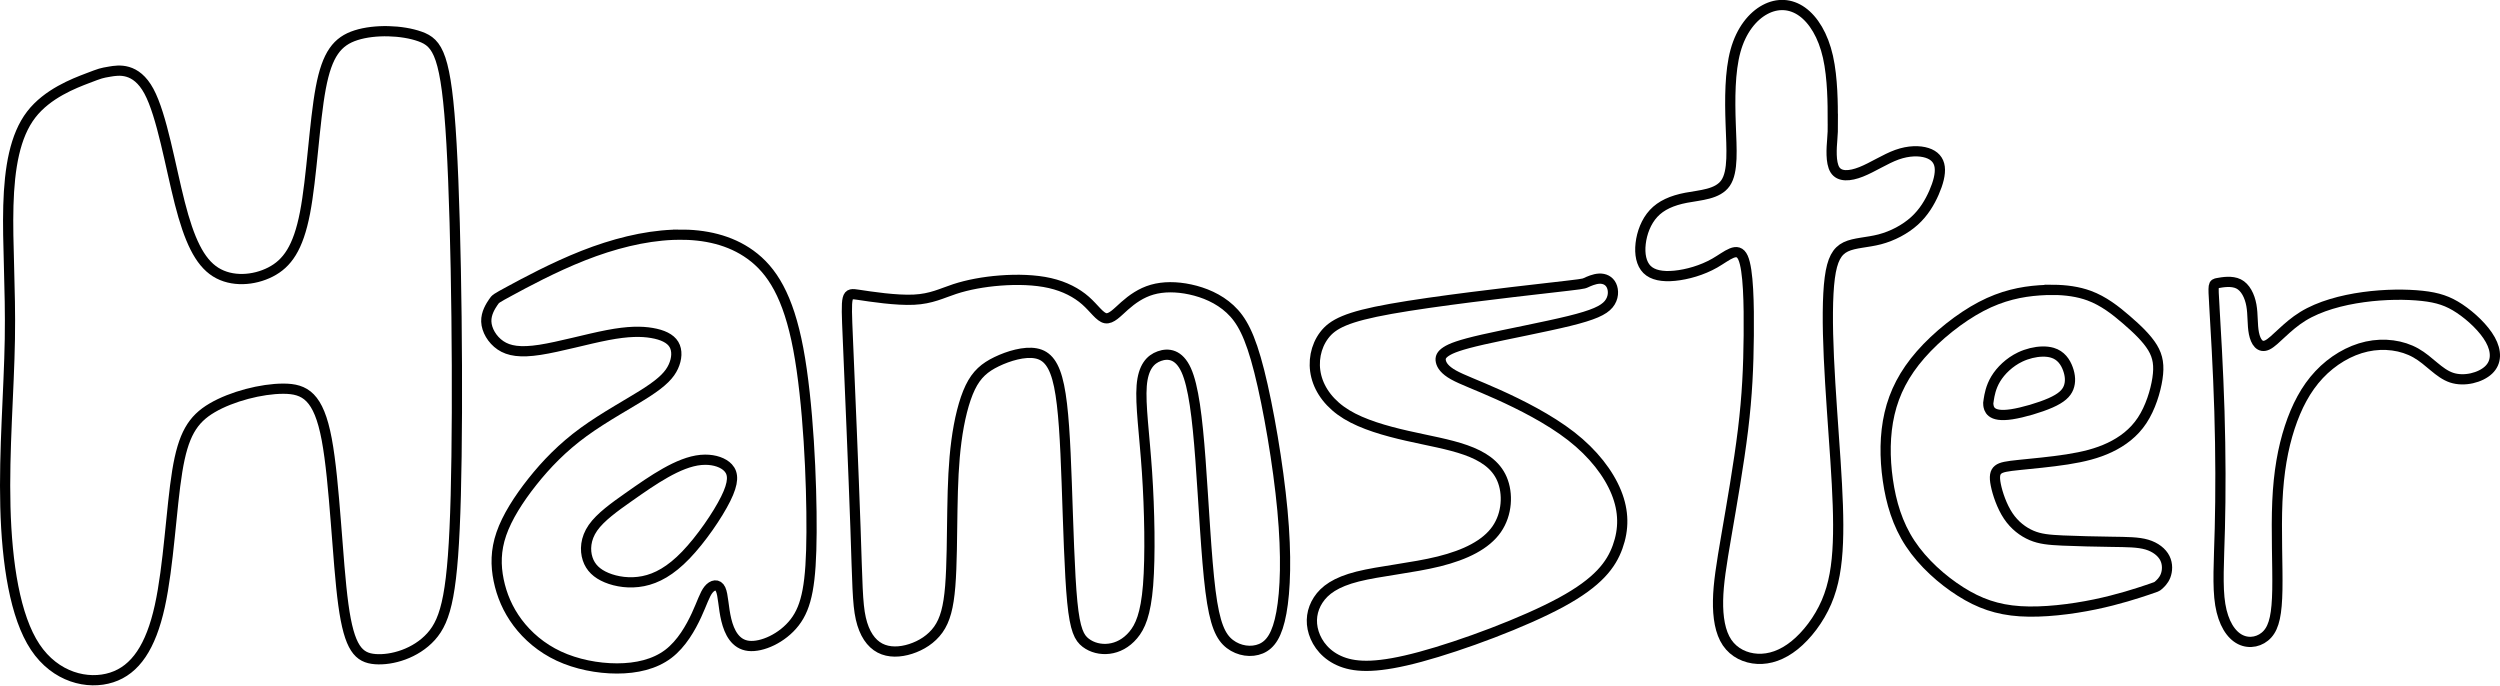
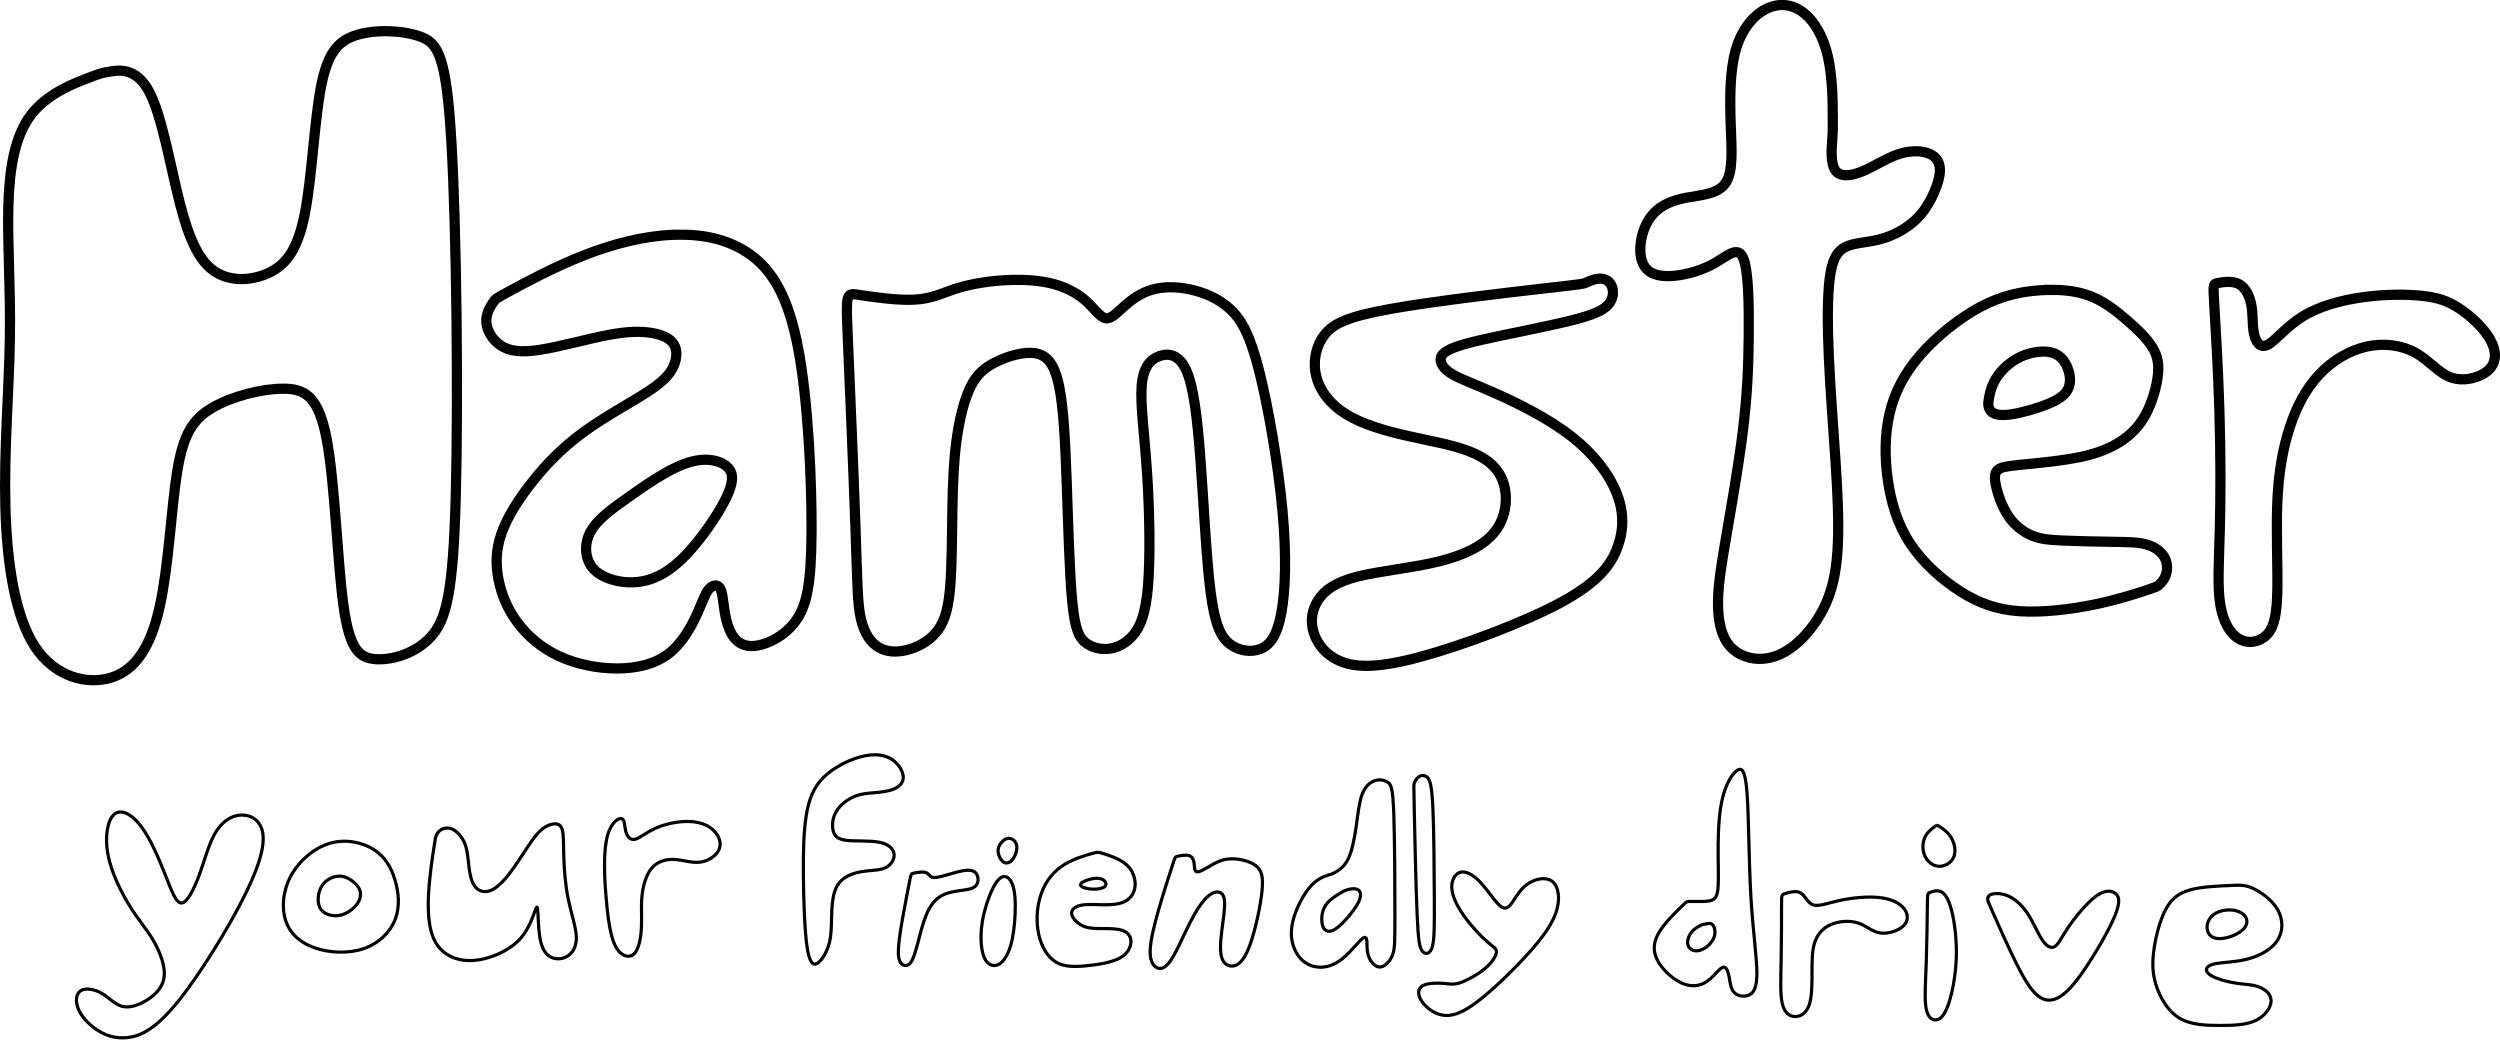
- <svg xmlns="http://www.w3.org/2000/svg" width="207.274mm" height="56.821mm" viewBox="0 0 207.274 56.821" version="1.1" id="svg5">
+ <svg xmlns="http://www.w3.org/2000/svg" width="207.274mm" height="86.178mm" viewBox="0 0 207.274 86.178" version="1.1" id="svg5">
  <defs id="defs2">
    </defs>
  <g id="layer1" transform="translate(-1.850558,-1.050849)">
    <path style="fill:none;stroke:#000000;stroke-width:0.847px;stroke-linecap:butt;stroke-linejoin:miter;stroke-opacity:1" d="M 9.112,7.537 C 8,7.96 5.775,8.808 4.433,10.556 c -1.342,1.748 -1.801,4.397 -1.889,7.539 -0.088,3.143 0.194,6.78 0.124,11.07 -0.071,4.29 -0.494,9.234 -0.371,13.913 0.124,4.679 0.795,9.093 2.472,11.617 1.678,2.524 4.361,3.16 6.338,2.524 1.977,-0.636 3.248,-2.542 3.99,-5.897 0.742,-3.354 0.953,-8.156 1.448,-11.194 0.494,-3.037 1.271,-4.308 2.896,-5.262 1.625,-0.954 4.096,-1.589 5.898,-1.589 1.801,3.65e-4 2.931,0.636 3.601,4.203 0.67,3.567 0.882,10.064 1.377,13.701 0.495,3.637 1.272,4.414 2.649,4.519 1.377,0.105 3.354,-0.46 4.625,-1.872 1.271,-1.412 1.836,-3.672 2.048,-11.688 C 39.85,34.127 39.709,20.355 39.285,12.976 38.862,5.596 38.156,4.607 36.673,4.077 35.19,3.547 32.93,3.476 31.376,3.97 29.822,4.465 28.974,5.524 28.445,8.349 27.915,11.175 27.703,15.765 27.138,18.696 c -0.565,2.931 -1.483,4.202 -2.86,4.908 -1.377,0.706 -3.213,0.847 -4.555,4.12e-4 -1.342,-0.847 -2.189,-2.683 -2.966,-5.72 C 15.98,14.847 15.274,10.61 14.197,8.614 13.12,6.619 11.673,6.866 10.948,6.989 10.224,7.113 10.224,7.113 9.112,7.537 Z" id="path933" />
    <path id="path937" style="fill:none;stroke:#000000;stroke-width:0.847px;stroke-linecap:butt;stroke-linejoin:miter;stroke-opacity:1" d="m 58.074,20.507 c -0.149,0.002 -0.299,0.005 -0.449,0.012 -2.397,0.1 -4.943,0.749 -7.415,1.723 -2.472,0.974 -4.869,2.272 -6.068,2.921 -1.199,0.649 -1.199,0.649 -1.399,0.948 -0.2,0.3 -0.6,0.899 -0.574,1.599 0.025,0.7 0.476,1.497 1.175,1.971 0.699,0.474 1.648,0.624 3.271,0.374 1.623,-0.25 3.92,-0.899 5.618,-1.223 1.698,-0.325 2.796,-0.324 3.67,-0.174 0.874,0.15 1.523,0.449 1.822,0.948 0.299,0.5 0.25,1.198 -0.05,1.847 -0.3,0.649 -0.848,1.248 -2.196,2.122 -1.348,0.874 -3.496,2.024 -5.244,3.297 -1.748,1.274 -3.097,2.672 -4.246,4.12 -1.149,1.448 -2.098,2.946 -2.572,4.32 -0.474,1.374 -0.473,2.621 -0.223,3.845 0.25,1.224 0.748,2.422 1.572,3.521 0.824,1.099 1.973,2.097 3.421,2.771 1.448,0.674 3.195,1.023 4.818,1.023 1.623,-1.7e-4 3.122,-0.35 4.246,-1.198 1.123,-0.849 1.871,-2.196 2.345,-3.219 0.474,-1.024 0.675,-1.724 1,-2.124 0.325,-0.4 0.774,-0.5 0.998,-0.025 0.224,0.475 0.225,1.524 0.475,2.547 0.25,1.024 0.749,2.023 1.847,2.147 1.099,0.124 2.797,-0.625 3.82,-1.948 1.023,-1.323 1.374,-3.22 1.399,-7.465 0.025,-4.245 -0.275,-10.835 -1.099,-15.205 -0.824,-4.369 -2.172,-6.517 -3.969,-7.816 -1.685,-1.218 -3.765,-1.688 -5.993,-1.66 z m 2.235,18.659 c 0.801,-0.004 1.519,0.241 1.912,0.667 0.449,0.487 0.474,1.21 -0.2,2.571 -0.674,1.36 -2.048,3.359 -3.309,4.669 -1.261,1.311 -2.409,1.935 -3.532,2.16 -1.123,0.225 -2.222,0.049 -3.034,-0.288 -0.812,-0.337 -1.336,-0.835 -1.574,-1.559 -0.238,-0.724 -0.187,-1.673 0.437,-2.572 0.624,-0.899 1.823,-1.749 2.921,-2.523 1.099,-0.774 2.098,-1.472 3.097,-2.034 0.999,-0.562 1.998,-0.987 2.935,-1.074 0.117,-0.011 0.233,-0.016 0.348,-0.017 z" />
    <path style="fill:none;stroke:#000000;stroke-width:0.847px;stroke-linecap:butt;stroke-linejoin:miter;stroke-opacity:1" d="m 72.142,29.059 c 0.159,3.726 0.477,11.176 0.636,15.749 0.159,4.573 0.159,6.268 0.442,7.521 0.283,1.254 0.848,2.066 1.589,2.454 0.742,0.388 1.66,0.353 2.542,0.07 0.882,-0.283 1.73,-0.812 2.295,-1.606 0.565,-0.794 0.847,-1.853 0.989,-3.601 0.141,-1.748 0.141,-4.184 0.177,-6.321 0.035,-2.136 0.106,-3.972 0.335,-5.703 0.229,-1.73 0.618,-3.355 1.148,-4.45 0.53,-1.095 1.201,-1.66 2.19,-2.137 0.989,-0.477 2.295,-0.865 3.249,-0.688 0.954,0.177 1.554,0.919 1.924,2.702 0.37,1.783 0.512,4.608 0.635,8.051 0.124,3.443 0.23,7.504 0.459,9.852 0.23,2.348 0.583,2.984 1.113,3.39 0.53,0.406 1.236,0.582 1.942,0.494 0.706,-0.088 1.412,-0.442 1.994,-1.13 0.582,-0.688 1.041,-1.712 1.236,-4.131 0.194,-2.419 0.124,-6.232 -0.088,-9.375 -0.212,-3.143 -0.565,-5.614 -0.441,-7.169 0.124,-1.554 0.724,-2.19 1.466,-2.455 0.742,-0.265 1.625,-0.159 2.225,1.166 0.6,1.325 0.918,3.867 1.182,7.416 0.265,3.549 0.477,8.104 0.83,10.893 0.353,2.79 0.848,3.814 1.607,4.396 0.759,0.582 1.783,0.723 2.577,0.388 0.794,-0.335 1.359,-1.148 1.694,-2.983 0.336,-1.836 0.441,-4.696 0.088,-8.492 -0.353,-3.796 -1.165,-8.527 -1.924,-11.529 -0.759,-3.001 -1.465,-4.273 -2.418,-5.156 -0.953,-0.883 -2.154,-1.377 -3.301,-1.625 -1.148,-0.247 -2.242,-0.247 -3.161,0.017 -0.918,0.265 -1.66,0.794 -2.278,1.342 -0.618,0.547 -1.112,1.112 -1.589,1.025 -0.476,-0.088 -0.935,-0.829 -1.659,-1.465 -0.724,-0.636 -1.712,-1.165 -2.948,-1.448 -1.236,-0.283 -2.719,-0.318 -4.114,-0.212 -1.395,0.106 -2.701,0.353 -3.779,0.706 -1.077,0.353 -1.925,0.812 -3.39,0.883 -1.465,0.071 -3.548,-0.247 -4.591,-0.406 -1.042,-0.159 -1.042,-0.159 -0.883,3.567 z" id="path1059" />
    <path style="fill:none;stroke:#000000;stroke-width:0.847px;stroke-linecap:butt;stroke-linejoin:miter;stroke-opacity:1" d="m 130.035,24.945 c -3.072,0.353 -9.216,1.059 -12.871,1.713 -3.655,0.653 -4.82,1.253 -5.527,2.19 -0.706,0.936 -0.954,2.207 -0.653,3.408 0.301,1.201 1.148,2.331 2.508,3.16 1.36,0.829 3.231,1.359 5.014,1.765 1.783,0.406 3.478,0.689 4.873,1.183 1.395,0.495 2.489,1.201 3.001,2.4 0.512,1.199 0.441,2.897 -0.442,4.168 -0.883,1.271 -2.577,2.118 -4.784,2.666 -2.207,0.547 -4.926,0.795 -6.744,1.254 -1.819,0.459 -2.737,1.13 -3.267,1.942 -0.53,0.813 -0.671,1.766 -0.37,2.719 0.301,0.954 1.042,1.907 2.313,2.401 1.271,0.494 3.072,0.529 6.532,-0.407 3.46,-0.936 8.58,-2.843 11.67,-4.52 3.089,-1.677 4.149,-3.125 4.678,-4.59 0.53,-1.465 0.53,-2.948 -0.106,-4.519 -0.635,-1.571 -1.906,-3.231 -3.742,-4.661 -1.836,-1.43 -4.237,-2.631 -6.038,-3.443 -1.801,-0.812 -3.001,-1.236 -3.725,-1.642 -0.724,-0.406 -0.971,-0.794 -1.042,-1.112 -0.071,-0.318 0.035,-0.565 0.441,-0.83 0.406,-0.265 1.113,-0.548 3.055,-0.989 1.942,-0.441 5.12,-1.042 7.133,-1.536 2.013,-0.494 2.86,-0.883 3.284,-1.394 0.424,-0.512 0.424,-1.147 0.23,-1.553 -0.194,-0.406 -0.582,-0.583 -1.006,-0.565 -0.424,0.017 -0.883,0.229 -1.113,0.335 -0.23,0.106 -0.23,0.106 -3.302,0.459 z" id="path1063" />
    <path style="fill:none;stroke:#000000;stroke-width:0.847px;stroke-linecap:butt;stroke-linejoin:miter;stroke-opacity:1" d="m 153.805,10.906 c 0,-1.123 0,-3.37 -0.399,-5.143 -0.399,-1.773 -1.198,-3.071 -2.147,-3.746 -0.949,-0.675 -2.047,-0.725 -3.071,-0.175 -1.024,0.549 -1.973,1.698 -2.447,3.421 -0.474,1.723 -0.474,4.02 -0.399,6.093 0.075,2.072 0.225,3.92 -0.424,4.868 -0.649,0.948 -2.097,0.998 -3.271,1.223 -1.174,0.225 -2.073,0.624 -2.697,1.299 -0.625,0.674 -0.974,1.623 -1.074,2.497 -0.1,0.874 0.05,1.673 0.525,2.147 0.475,0.474 1.274,0.624 2.297,0.524 1.024,-0.1 2.272,-0.45 3.32,-1.049 1.048,-0.599 1.897,-1.448 2.347,-0.449 0.449,0.999 0.499,3.846 0.474,6.442 -0.025,2.597 -0.125,4.944 -0.474,7.815 -0.35,2.871 -0.949,6.267 -1.373,8.739 -0.424,2.472 -0.674,4.02 -0.699,5.418 -0.025,1.398 0.175,2.647 0.75,3.496 0.575,0.849 1.524,1.298 2.522,1.348 0.998,0.05 2.047,-0.3 3.071,-1.124 1.023,-0.824 2.022,-2.122 2.646,-3.57 0.624,-1.448 0.874,-3.046 0.949,-4.943 0.075,-1.898 -0.025,-4.095 -0.2,-6.766 -0.175,-2.672 -0.424,-5.818 -0.549,-8.564 -0.125,-2.747 -0.125,-5.094 0.075,-6.617 0.2,-1.523 0.599,-2.222 1.324,-2.572 0.725,-0.35 1.773,-0.35 2.822,-0.624 1.048,-0.275 2.097,-0.824 2.871,-1.523 0.774,-0.699 1.273,-1.548 1.623,-2.347 0.35,-0.799 0.549,-1.548 0.475,-2.122 -0.074,-0.574 -0.424,-0.974 -1.048,-1.174 -0.624,-0.2 -1.523,-0.2 -2.497,0.149 -0.974,0.35 -2.023,1.049 -2.971,1.423 -0.949,0.375 -1.797,0.425 -2.172,-0.174 -0.375,-0.599 -0.275,-1.847 -0.225,-2.472 0.05,-0.625 0.05,-0.625 0.05,-1.748 z" id="path1067" />
    <path id="path1071" style="fill:none;stroke:#000000;stroke-width:0.847px;stroke-linecap:butt;stroke-linejoin:miter;stroke-opacity:1" d="m 172.05,25.084 c -0.362,-0.002 -0.732,0.012 -1.107,0.038 -1.501,0.106 -3.09,0.424 -4.838,1.342 -1.748,0.918 -3.654,2.435 -5.014,3.989 -1.36,1.554 -2.173,3.143 -2.579,4.891 -0.406,1.748 -0.406,3.656 -0.141,5.51 0.265,1.854 0.794,3.654 1.854,5.26 1.06,1.607 2.65,3.02 4.186,3.991 1.536,0.971 3.019,1.5 4.926,1.624 1.907,0.123 4.236,-0.16 6.195,-0.566 1.96,-0.406 3.549,-0.935 4.343,-1.2 0.794,-0.265 0.794,-0.265 0.935,-0.389 0.141,-0.124 0.424,-0.371 0.583,-0.776 0.159,-0.406 0.195,-0.97 -0.051,-1.465 -0.247,-0.494 -0.777,-0.918 -1.501,-1.131 -0.724,-0.212 -1.642,-0.212 -2.913,-0.23 -1.271,-0.018 -2.895,-0.053 -4.06,-0.106 -1.165,-0.053 -1.871,-0.122 -2.577,-0.422 -0.706,-0.3 -1.413,-0.829 -1.943,-1.624 -0.53,-0.794 -0.883,-1.854 -1.025,-2.561 -0.142,-0.706 -0.072,-1.059 0.194,-1.271 0.265,-0.212 0.726,-0.283 1.75,-0.389 1.024,-0.106 2.613,-0.248 3.972,-0.46 1.359,-0.212 2.489,-0.494 3.531,-0.988 1.041,-0.494 1.995,-1.201 2.683,-2.243 0.688,-1.041 1.112,-2.418 1.271,-3.478 0.159,-1.059 0.053,-1.8 -0.406,-2.559 -0.459,-0.759 -1.271,-1.537 -2.172,-2.314 -0.9,-0.777 -1.888,-1.553 -3.089,-1.995 -0.9,-0.331 -1.921,-0.474 -3.008,-0.48 z m -0.877,5.115 c 0.306,-0.008 0.592,0.025 0.838,0.098 0.715,0.212 1.087,0.776 1.289,1.332 0.203,0.556 0.238,1.103 0.053,1.571 -0.185,0.467 -0.593,0.856 -1.493,1.253 -0.9,0.397 -2.294,0.804 -3.221,0.945 -0.927,0.141 -1.386,0.019 -1.634,-0.175 -0.248,-0.194 -0.282,-0.46 -0.3,-0.593 -0.018,-0.133 -0.018,-0.132 0.035,-0.467 0.053,-0.335 0.159,-1.006 0.574,-1.695 0.415,-0.689 1.139,-1.395 2.031,-1.819 0.585,-0.278 1.242,-0.436 1.827,-0.45 z" />
    <path style="fill:none;stroke:#000000;stroke-width:0.847px;stroke-linecap:butt;stroke-linejoin:miter;stroke-opacity:1" d="m 185.438,26.358 c 0.106,1.766 0.318,5.297 0.424,8.793 0.106,3.496 0.106,6.956 0.035,9.71 -0.071,2.754 -0.212,4.802 0.036,6.321 0.248,1.518 0.883,2.507 1.66,2.895 0.777,0.388 1.695,0.176 2.26,-0.459 0.565,-0.635 0.776,-1.695 0.812,-3.672 0.035,-1.977 -0.106,-4.873 1e-5,-7.309 0.106,-2.437 0.459,-4.414 1.024,-6.144 0.565,-1.73 1.342,-3.213 2.437,-4.379 1.095,-1.166 2.507,-2.013 3.955,-2.331 1.448,-0.318 2.931,-0.106 4.061,0.53 1.13,0.636 1.907,1.695 2.966,2.048 1.059,0.353 2.401,-5.53e-4 3.072,-0.636 0.671,-0.635 0.671,-1.553 0.141,-2.507 -0.529,-0.953 -1.589,-1.942 -2.542,-2.578 -0.953,-0.636 -1.801,-0.918 -3.107,-1.06 -1.307,-0.141 -3.072,-0.141 -4.873,0.106 -1.801,0.247 -3.637,0.741 -5.015,1.589 -1.377,0.848 -2.296,2.048 -2.931,2.366 -0.635,0.318 -0.988,-0.247 -1.13,-0.953 -0.142,-0.706 -0.071,-1.554 -0.212,-2.331 -0.141,-0.777 -0.494,-1.483 -1.059,-1.766 -0.565,-0.283 -1.342,-0.142 -1.73,-0.071 -0.389,0.071 -0.389,0.071 -0.283,1.837 z" id="path1193" />
+     <path style="fill:none;stroke:#000000;stroke-width:0.265px;stroke-linecap:butt;stroke-linejoin:miter;stroke-opacity:1" d="m 12.608,76.167 c -0.717,-1.154 -1.528,-2.775 -1.809,-4.272 -0.281,-1.497 -0.031,-2.869 0.53,-3.336 0.561,-0.468 1.435,-0.031 2.214,0.998 0.779,1.029 1.465,2.65 1.996,3.991 0.53,1.341 0.904,2.401 1.372,2.37 0.468,-0.031 1.029,-1.154 1.465,-2.339 0.437,-1.185 0.748,-2.432 1.247,-3.336 0.499,-0.904 1.185,-1.466 1.965,-1.59 0.78,-0.125 1.653,0.187 1.964,1.123 0.312,0.936 0.062,2.495 -1.31,5.301 -1.372,2.806 -3.866,6.86 -5.737,9.136 -1.871,2.276 -3.118,2.775 -4.147,2.869 -1.029,0.094 -1.84,-0.218 -2.526,-0.686 -0.686,-0.468 -1.247,-1.091 -1.497,-1.715 -0.25,-0.624 -0.187,-1.247 0.218,-1.497 0.406,-0.25 1.154,-0.125 1.777,0.249 0.624,0.374 1.122,0.998 1.84,1.091 0.717,0.093 1.653,-0.343 2.307,-0.873 0.655,-0.53 1.029,-1.154 0.998,-1.995 -0.031,-0.842 -0.468,-1.902 -0.998,-2.775 -0.53,-0.873 -1.154,-1.559 -1.871,-2.713 z" id="path1330" />
+     <path style="fill:none;stroke:#000000;stroke-width:0.265px;stroke-linecap:butt;stroke-linejoin:miter;stroke-opacity:1" d="m 29.228,70.96 c -1.31,0.374 -2.557,1.434 -3.243,2.682 -0.686,1.247 -0.811,2.682 -0.436,3.773 0.374,1.091 1.247,1.84 2.463,2.245 1.216,0.405 2.775,0.468 4.022,0.031 1.247,-0.437 2.183,-1.372 2.588,-2.432 0.405,-1.06 0.281,-2.245 -0.031,-3.274 -0.312,-1.029 -0.811,-1.902 -1.746,-2.495 -0.935,-0.593 -2.307,-0.904 -3.617,-0.53 z" id="path1334" />
+     <path style="fill:none;stroke:#000000;stroke-width:0.265px;stroke-linecap:butt;stroke-linejoin:miter;stroke-opacity:1" d="m 29.86,73.696 c -0.429,0.039 -0.912,0.273 -1.216,0.655 -0.304,0.382 -0.429,0.912 -0.413,1.349 0.016,0.437 0.172,0.78 0.499,1.006 0.327,0.226 0.826,0.335 1.325,0.226 0.499,-0.109 0.998,-0.437 1.309,-0.811 0.312,-0.374 0.436,-0.795 0.351,-1.161 -0.086,-0.366 -0.382,-0.678 -0.717,-0.912 -0.335,-0.234 -0.709,-0.39 -1.138,-0.351 z" id="path1338" />
+     <path style="fill:none;stroke:#000000;stroke-width:0.265px;stroke-linecap:butt;stroke-linejoin:miter;stroke-opacity:1" d="m 37.834,71.272 c -0.125,0.811 -0.374,2.432 -0.452,3.898 -0.078,1.466 0.016,2.775 0.421,3.695 0.406,0.92 1.123,1.45 1.933,1.684 0.811,0.234 1.715,0.171 2.635,-0.109 0.92,-0.281 1.855,-0.78 2.494,-1.434 0.639,-0.655 0.982,-1.465 1.2,-2.042 0.218,-0.577 0.312,-0.92 0.359,-0.546 0.047,0.374 0.047,1.466 0.172,2.276 0.125,0.811 0.374,1.341 0.78,1.621 0.405,0.28 0.967,0.312 1.434,0.062 0.468,-0.249 0.842,-0.78 0.826,-1.606 -0.016,-0.826 -0.421,-1.949 -0.67,-3.165 -0.25,-1.216 -0.343,-2.526 -0.374,-3.57 -0.031,-1.045 -1.7e-5,-1.824 -0.14,-2.245 -0.14,-0.421 -0.452,-0.483 -0.826,-0.406 -0.374,0.078 -0.811,0.296 -1.341,0.935 -0.53,0.639 -1.154,1.699 -1.777,2.588 -0.624,0.889 -1.247,1.606 -1.824,1.902 -0.577,0.296 -1.107,0.172 -1.434,-0.234 -0.328,-0.405 -0.452,-1.091 -0.53,-1.746 -0.078,-0.655 -0.109,-1.278 -0.327,-1.824 -0.218,-0.546 -0.624,-1.013 -1.013,-1.201 -0.39,-0.187 -0.764,-0.094 -0.998,0.062 -0.234,0.156 -0.328,0.374 -0.374,0.483 -0.047,0.109 -0.047,0.109 -0.171,0.92 z" id="path1342" />
+     <path style="fill:none;stroke:#000000;stroke-width:0.265px;stroke-linecap:butt;stroke-linejoin:miter;stroke-opacity:1" d="m 52.121,70.747 c -0.265,1.389 -0.132,3.682 0.044,5.402 0.176,1.72 0.397,2.866 0.816,3.528 0.419,0.661 1.036,0.838 1.433,0.463 0.397,-0.375 0.573,-1.301 0.617,-2.183 0.044,-0.882 -0.044,-1.72 0.044,-2.602 0.088,-0.882 0.353,-1.808 0.838,-2.359 0.485,-0.551 1.191,-0.728 1.896,-0.684 0.706,0.044 1.411,0.309 2.095,0.22 0.683,-0.088 1.345,-0.529 1.565,-1.058 0.221,-0.529 2.8e-5,-1.146 -0.463,-1.587 -0.463,-0.441 -1.168,-0.706 -2.05,-0.728 -0.882,-0.022 -1.94,0.198 -2.734,0.551 -0.794,0.353 -1.323,0.838 -1.72,0.926 -0.397,0.088 -0.661,-0.22 -0.772,-0.661 -0.11,-0.441 -0.066,-1.014 -0.375,-1.058 -0.309,-0.044 -0.97,0.441 -1.235,1.83 z" id="path1346" />
+     <path style="fill:none;stroke:#000000;stroke-width:0.265px;stroke-linecap:butt;stroke-linejoin:miter;stroke-opacity:1" d="m 68.768,79.588 c -0.199,-1.323 -0.287,-3.748 -0.309,-5.821 -0.022,-2.073 0.022,-3.792 0.243,-5.137 0.22,-1.345 0.617,-2.315 1.411,-3.109 0.794,-0.794 1.984,-1.411 2.999,-1.698 1.014,-0.287 1.852,-0.243 2.469,0.066 0.617,0.309 1.014,0.882 1.124,1.345 0.11,0.463 -0.066,0.816 -0.419,1.058 -0.353,0.242 -0.882,0.375 -1.499,0.441 -0.617,0.066 -1.323,0.066 -1.984,0.309 -0.662,0.243 -1.279,0.728 -1.61,1.279 -0.331,0.551 -0.375,1.169 -0.264,1.61 0.11,0.441 0.375,0.706 1.103,0.794 0.728,0.088 1.918,-1.4e-4 2.712,0.154 0.794,0.154 1.191,0.551 1.235,0.992 0.044,0.441 -0.265,0.926 -0.772,1.146 -0.507,0.22 -1.213,0.176 -1.962,0.309 -0.75,0.132 -1.543,0.441 -1.962,1.125 -0.419,0.684 -0.463,1.742 -0.485,2.624 -0.022,0.882 -0.022,1.587 -0.221,2.271 -0.198,0.683 -0.595,1.345 -0.948,1.565 -0.353,0.221 -0.661,7.1e-5 -0.86,-1.323 z" id="path1350" />
+     <path style="fill:none;stroke:#000000;stroke-width:0.265px;stroke-linecap:butt;stroke-linejoin:miter;stroke-opacity:1" d="m 77.257,74.153 c -0.132,0.673 -0.397,2.018 -0.595,3.153 -0.198,1.136 -0.331,2.062 -0.331,2.668 9.1e-5,0.606 0.132,0.893 0.331,1.036 0.198,0.143 0.463,0.143 0.683,-0.143 0.22,-0.287 0.397,-0.86 0.595,-1.609 0.198,-0.75 0.419,-1.676 0.717,-2.381 0.298,-0.706 0.672,-1.191 1.136,-1.488 0.463,-0.298 1.014,-0.408 1.555,-0.485 0.54,-0.077 1.069,-0.121 1.345,-0.353 0.275,-0.231 0.298,-0.65 0.176,-0.937 -0.121,-0.287 -0.386,-0.441 -0.871,-0.408 -0.485,0.033 -1.191,0.253 -1.731,0.408 -0.54,0.154 -0.915,0.243 -1.136,0.166 -0.221,-0.077 -0.287,-0.32 -0.551,-0.397 -0.265,-0.077 -0.728,0.011 -0.959,0.055 -0.232,0.044 -0.232,0.044 -0.364,0.717 z" id="path1354" />
+     <path style="fill:none;stroke:#000000;stroke-width:0.265px;stroke-linecap:butt;stroke-linejoin:miter;stroke-opacity:1" d="m 84.427,74.249 c -0.367,0.546 -0.756,1.559 -0.982,2.479 -0.226,0.92 -0.288,1.746 -0.249,2.432 0.039,0.686 0.179,1.232 0.413,1.559 0.234,0.327 0.561,0.436 0.865,0.358 0.304,-0.078 0.584,-0.343 0.826,-0.78 0.242,-0.436 0.444,-1.044 0.577,-1.957 0.133,-0.912 0.195,-2.128 0.117,-2.978 -0.078,-0.85 -0.296,-1.333 -0.577,-1.536 -0.281,-0.203 -0.624,-0.125 -0.99,0.421 z" id="path1358" />
+     <path style="fill:none;stroke:#000000;stroke-width:0.265px;stroke-linecap:butt;stroke-linejoin:miter;stroke-opacity:1" d="m 84.887,70.89 c -0.187,0.211 -0.312,0.476 -0.281,0.795 0.031,0.32 0.218,0.694 0.452,0.842 0.234,0.148 0.514,0.07 0.74,-0.211 0.226,-0.281 0.397,-0.764 0.351,-1.122 -0.047,-0.359 -0.312,-0.592 -0.569,-0.632 -0.257,-0.039 -0.507,0.117 -0.694,0.327 z" id="path1362" />
+     <path style="fill:none;stroke:#000000;stroke-width:0.265px;stroke-linecap:butt;stroke-linejoin:miter;stroke-opacity:1" d="m 92.324,71.833 c -0.546,0.156 -1.637,0.468 -2.479,1.06 -0.842,0.593 -1.434,1.466 -1.746,2.495 -0.312,1.029 -0.343,2.214 -0.109,3.212 0.234,0.998 0.733,1.809 1.403,2.214 0.67,0.405 1.512,0.405 2.51,0.312 0.998,-0.094 2.151,-0.281 2.837,-0.67 0.686,-0.39 0.904,-0.982 0.873,-1.419 -0.031,-0.436 -0.312,-0.717 -0.748,-0.858 -0.437,-0.14 -1.029,-0.14 -1.606,-0.14 -0.577,0 -1.138,0 -1.621,-0.218 -0.483,-0.218 -0.889,-0.655 -0.936,-0.998 -0.047,-0.343 0.265,-0.593 0.702,-0.702 0.437,-0.109 0.998,-0.078 1.653,-0.062 0.655,0.016 1.403,0.016 1.949,-0.218 0.546,-0.234 0.889,-0.702 0.951,-1.294 0.062,-0.592 -0.156,-1.309 -0.717,-1.808 -0.561,-0.499 -1.465,-0.78 -1.918,-0.92 -0.452,-0.14 -0.452,-0.14 -0.998,0.016 z" id="path1366" />
+     <path style="fill:none;stroke:#000000;stroke-width:0.265px;stroke-linecap:butt;stroke-linejoin:miter;stroke-opacity:1" d="m 92.947,73.875 c -0.421,-0.047 -1.045,0.14 -1.325,0.312 -0.281,0.172 -0.218,0.328 0.047,0.437 0.265,0.109 0.733,0.171 1.123,0.14 0.39,-0.031 0.702,-0.156 0.748,-0.358 0.047,-0.203 -0.171,-0.483 -0.592,-0.53 z" id="path1370" />
+     <path style="fill:none;stroke:#000000;stroke-width:0.265px;stroke-linecap:butt;stroke-linejoin:miter;stroke-opacity:1" d="m 99.03,72.874 c -0.254,0.783 -0.761,2.348 -1.147,3.704 -0.386,1.356 -0.65,2.503 -0.672,3.285 -0.022,0.783 0.199,1.202 0.507,1.389 0.309,0.187 0.706,0.143 1.191,-0.562 0.485,-0.705 1.058,-2.072 1.609,-3.153 0.551,-1.08 1.08,-1.874 1.588,-2.26 0.507,-0.386 0.992,-0.364 1.18,0.066 0.187,0.43 0.077,1.268 -0.055,2.249 -0.132,0.981 -0.287,2.106 -0.11,2.778 0.177,0.672 0.684,0.893 1.147,0.728 0.463,-0.165 0.882,-0.717 1.29,-1.918 0.408,-1.202 0.805,-3.054 0.926,-4.255 0.121,-1.202 -0.033,-1.753 -0.551,-2.128 -0.518,-0.375 -1.4,-0.573 -2.084,-0.54 -0.684,0.033 -1.169,0.298 -1.643,0.573 -0.474,0.276 -0.937,0.562 -1.147,0.496 -0.21,-0.066 -0.165,-0.485 -0.22,-0.794 -0.055,-0.309 -0.209,-0.507 -0.485,-0.562 -0.276,-0.055 -0.672,0.033 -0.871,0.077 -0.199,0.044 -0.199,0.044 -0.452,0.827 z" id="path1374" />
+     <path style="fill:none;stroke:#000000;stroke-width:0.265px;stroke-linecap:butt;stroke-linejoin:miter;stroke-opacity:1" d="m 112.038,73.587 c -0.288,0.086 -0.865,0.257 -1.419,0.826 -0.554,0.569 -1.084,1.536 -1.388,2.386 -0.304,0.85 -0.382,1.583 -0.257,2.253 0.125,0.67 0.452,1.278 0.912,1.668 0.46,0.39 1.052,0.561 1.645,0.514 0.592,-0.047 1.185,-0.312 1.793,-0.85 0.608,-0.538 1.232,-1.349 1.543,-1.559 0.312,-0.21 0.312,0.179 0.32,0.538 0.008,0.359 0.023,0.686 0.14,0.998 0.117,0.312 0.335,0.608 0.569,0.756 0.234,0.148 0.483,0.148 0.748,-0.024 0.265,-0.171 0.546,-0.514 0.694,-0.959 0.148,-0.444 0.164,-0.99 0.164,-3.251 0,-2.261 -0.016,-6.236 -0.093,-8.364 -0.078,-2.128 -0.218,-2.409 -0.483,-2.596 -0.265,-0.187 -0.655,-0.281 -1.06,-0.156 -0.406,0.125 -0.826,0.468 -1.084,1.146 -0.257,0.678 -0.351,1.692 -0.499,2.713 -0.148,1.021 -0.351,2.05 -0.686,2.697 -0.335,0.647 -0.803,0.912 -1.037,1.044 -0.234,0.133 -0.234,0.133 -0.522,0.218 z" id="path1378" />
+     <path style="fill:none;stroke:#000000;stroke-width:0.265px;stroke-linecap:butt;stroke-linejoin:miter;stroke-opacity:1" d="m 112.942,75.115 c -0.273,0.164 -0.818,0.491 -1.13,0.912 -0.312,0.421 -0.39,0.936 -0.374,1.333 0.016,0.398 0.125,0.678 0.335,0.818 0.211,0.14 0.522,0.14 1.037,-0.281 0.514,-0.421 1.232,-1.263 1.575,-1.863 0.343,-0.6 0.312,-0.959 0.148,-1.138 -0.164,-0.179 -0.46,-0.179 -0.702,-0.14 -0.242,0.039 -0.429,0.117 -0.522,0.156 -0.094,0.039 -0.094,0.039 -0.366,0.203 z" id="path1382" />
+     <path style="fill:none;stroke:#000000;stroke-width:0.265px;stroke-linecap:butt;stroke-linejoin:miter;stroke-opacity:1" d="m 119.105,68.145 c 0.044,2.073 0.132,6.218 0.232,8.577 0.099,2.359 0.209,2.932 0.452,3.208 0.243,0.275 0.617,0.253 0.805,-0.353 0.187,-0.606 0.187,-1.797 0.176,-4.068 -0.011,-2.271 -0.033,-5.622 -0.121,-7.507 -0.088,-1.885 -0.242,-2.304 -0.463,-2.503 -0.22,-0.199 -0.507,-0.177 -0.706,-0.044 -0.199,0.132 -0.309,0.375 -0.364,0.496 -0.055,0.121 -0.055,0.121 -0.011,2.194 z" id="path1386" />
+     <path style="fill:none;stroke:#000000;stroke-width:0.265px;stroke-linecap:butt;stroke-linejoin:miter;stroke-opacity:1" d="m 125.147,79.125 c -0.529,-0.463 -1.323,-1.301 -1.918,-2.139 -0.595,-0.838 -0.992,-1.676 -1.014,-2.359 -0.022,-0.684 0.331,-1.213 0.816,-1.279 0.485,-0.066 1.103,0.331 1.72,1.036 0.617,0.706 1.235,1.72 1.698,1.918 0.463,0.198 0.772,-0.419 1.124,-0.948 0.353,-0.529 0.75,-0.97 1.323,-1.235 0.573,-0.265 1.323,-0.353 1.764,0.11 0.441,0.463 0.573,1.477 0.154,2.602 -0.419,1.124 -1.389,2.359 -2.712,3.77 -1.323,1.411 -2.999,2.999 -4.233,3.836 -1.235,0.838 -2.028,0.926 -2.712,0.706 -0.683,-0.22 -1.257,-0.75 -1.521,-1.235 -0.265,-0.485 -0.221,-0.926 0.198,-1.147 0.419,-0.221 1.213,-0.221 1.742,-0.176 0.529,0.044 0.794,0.132 1.367,-0.066 0.573,-0.199 1.455,-0.684 2.05,-1.191 0.595,-0.507 0.904,-1.036 0.926,-1.345 0.022,-0.309 -0.242,-0.397 -0.772,-0.86 z" id="path1390" />
+     <path style="fill:none;stroke:#000000;stroke-width:0.265px;stroke-linecap:butt;stroke-linejoin:miter;stroke-opacity:1" d="m 141.216,76.26 c -0.483,0.468 -1.45,1.403 -1.902,2.245 -0.452,0.842 -0.39,1.59 0.047,2.323 0.437,0.733 1.247,1.45 1.996,1.762 0.748,0.312 1.434,0.218 1.995,-0.156 0.561,-0.374 0.998,-1.029 1.294,-1.169 0.296,-0.14 0.452,0.234 0.546,0.686 0.093,0.452 0.125,0.982 0.374,1.309 0.25,0.327 0.717,0.452 1.138,0.343 0.421,-0.109 0.795,-0.452 0.811,-1.746 0.016,-1.294 -0.327,-3.539 -0.499,-6.47 -0.172,-2.931 -0.172,-6.548 -0.312,-8.497 -0.14,-1.949 -0.421,-2.229 -0.811,-1.98 -0.39,0.249 -0.889,1.029 -1.185,2.136 -0.296,1.107 -0.39,2.541 -0.405,3.929 -0.016,1.388 0.047,2.728 -1e-5,3.523 -0.047,0.795 -0.203,1.044 -0.483,1.169 -0.28,0.125 -0.686,0.125 -1.06,0.125 -0.374,0 -0.717,0 -0.889,0 -0.172,0 -0.172,0 -0.655,0.468 z" id="path1394" />
+     <path style="fill:none;stroke:#000000;stroke-width:0.265px;stroke-linecap:butt;stroke-linejoin:miter;stroke-opacity:1" d="m 142.853,77.773 c -0.203,0.093 -0.561,0.296 -0.795,0.608 -0.234,0.312 -0.343,0.733 -0.257,1.029 0.086,0.296 0.367,0.468 0.678,0.475 0.312,0.008 0.655,-0.148 0.943,-0.39 0.288,-0.242 0.522,-0.569 0.592,-0.92 0.07,-0.351 -0.023,-0.725 -0.195,-0.873 -0.171,-0.148 -0.421,-0.07 -0.569,-0.039 -0.148,0.031 -0.195,0.016 -0.398,0.109 z" id="path1398" />
+     <path style="fill:none;stroke:#000000;stroke-width:0.265px;stroke-linecap:butt;stroke-linejoin:miter;stroke-opacity:1" d="m 149.557,76.167 c 0,0.936 0,2.806 -0.031,4.397 -0.031,1.59 -0.093,2.9 0.094,3.695 0.187,0.795 0.624,1.076 1.076,1.076 0.452,-1.27e-4 0.92,-0.281 1.154,-0.967 0.234,-0.686 0.234,-1.777 0.234,-2.728 0,-0.951 0,-1.762 0.218,-2.432 0.218,-0.671 0.655,-1.201 1.325,-1.497 0.671,-0.296 1.575,-0.359 2.261,-0.14 0.686,0.218 1.154,0.717 1.824,0.826 0.67,0.109 1.543,-0.172 1.964,-0.592 0.421,-0.421 0.39,-0.982 0.031,-1.434 -0.358,-0.452 -1.044,-0.795 -2.027,-0.904 -0.982,-0.109 -2.261,0.015 -3.274,0.234 -1.013,0.218 -1.762,0.53 -2.23,0.374 -0.468,-0.156 -0.655,-0.779 -1.045,-0.998 -0.39,-0.218 -0.982,-0.031 -1.278,0.062 -0.296,0.094 -0.296,0.094 -0.296,1.029 z" id="path1402" />
+     <path style="fill:none;stroke:#000000;stroke-width:0.265px;stroke-linecap:butt;stroke-linejoin:miter;stroke-opacity:1" d="m 161.648,76.115 c -0.011,0.981 -0.033,2.944 -0.088,4.564 -0.055,1.621 -0.143,2.899 -0.055,3.704 0.088,0.805 0.353,1.136 0.684,1.213 0.331,0.077 0.728,-0.099 1.091,-0.981 0.364,-0.882 0.694,-2.469 0.761,-4.024 0.066,-1.554 -0.132,-3.076 -0.386,-4.057 -0.253,-0.981 -0.562,-1.422 -0.904,-1.566 -0.342,-0.143 -0.717,0.011 -0.904,0.088 -0.187,0.077 -0.187,0.077 -0.198,1.058 z" id="path1406" />
+     <path style="fill:none;stroke:#000000;stroke-width:0.265px;stroke-linecap:butt;stroke-linejoin:miter;stroke-opacity:1" d="m 162.254,69.589 c -0.198,0.143 -0.595,0.43 -0.805,0.871 -0.209,0.441 -0.232,1.036 -0.022,1.521 0.21,0.485 0.651,0.86 1.147,0.893 0.496,0.033 1.047,-0.276 1.257,-0.761 0.209,-0.485 0.077,-1.146 -0.209,-1.62 -0.287,-0.474 -0.727,-0.761 -0.948,-0.904 -0.221,-0.143 -0.221,-0.143 -0.419,-1.16e-4 z" id="path1410" />
+     <path style="fill:none;stroke:#000000;stroke-width:0.265px;stroke-linecap:butt;stroke-linejoin:miter;stroke-opacity:1" d="m 167.097,76.744 c 0.421,0.951 1.263,2.853 1.933,4.194 0.67,1.341 1.169,2.12 1.668,2.572 0.499,0.452 0.998,0.577 1.575,0.358 0.577,-0.218 1.232,-0.78 2.183,-2.12 0.951,-1.341 2.198,-3.461 2.728,-4.739 0.53,-1.278 0.343,-1.715 -0.015,-1.933 -0.359,-0.218 -0.889,-0.218 -1.606,0.327 -0.717,0.546 -1.622,1.637 -2.198,2.479 -0.577,0.842 -0.826,1.434 -1.138,1.637 -0.312,0.203 -0.686,0.016 -1.06,-0.546 -0.374,-0.561 -0.748,-1.497 -1.232,-2.214 -0.483,-0.717 -1.076,-1.216 -1.653,-1.45 -0.577,-0.234 -1.138,-0.203 -1.403,-0.078 -0.265,0.125 -0.234,0.343 -0.218,0.452 0.016,0.109 0.016,0.109 0.437,1.06 z" id="path1414" />
+     <path style="fill:none;stroke:#000000;stroke-width:0.265px;stroke-linecap:butt;stroke-linejoin:miter;stroke-opacity:1" d="m 186.618,74.473 c -0.882,0.044 -2.205,0.088 -3.175,0.353 -0.97,0.265 -1.588,0.75 -2.073,1.698 -0.485,0.948 -0.838,2.359 -0.97,3.506 -0.132,1.147 -0.044,2.029 0.309,2.977 0.353,0.948 0.97,1.962 1.896,2.491 0.926,0.529 2.161,0.573 3.307,0.573 1.147,-1e-5 2.205,-0.044 2.976,-0.419 0.772,-0.375 1.257,-1.08 1.257,-1.631 1.6e-4,-0.551 -0.485,-0.948 -1.014,-1.147 -0.529,-0.199 -1.102,-0.199 -1.742,-0.287 -0.639,-0.088 -1.345,-0.265 -1.83,-0.463 -0.485,-0.198 -0.75,-0.419 -0.772,-0.639 -0.022,-0.221 0.198,-0.441 0.816,-0.551 0.618,-0.11 1.632,-0.11 2.624,-0.375 0.992,-0.265 1.962,-0.794 2.447,-1.543 0.485,-0.75 0.485,-1.72 0.022,-2.535 -0.463,-0.816 -1.389,-1.477 -2.072,-1.786 -0.684,-0.309 -1.125,-0.265 -2.006,-0.221 z" id="path1418" />
+     <path style="fill:none;stroke:#000000;stroke-width:0.265px;stroke-linecap:butt;stroke-linejoin:miter;stroke-opacity:1" d="m 186.844,76.496 c -0.557,-0.039 -1.196,0.127 -1.577,0.474 -0.38,0.347 -0.502,0.877 -0.386,1.268 0.116,0.391 0.469,0.645 1.031,0.634 0.562,-0.011 1.334,-0.287 1.775,-0.639 0.441,-0.353 0.551,-0.783 0.369,-1.119 -0.182,-0.336 -0.656,-0.579 -1.213,-0.617 z" id="path1422" />
  </g>
</svg>
